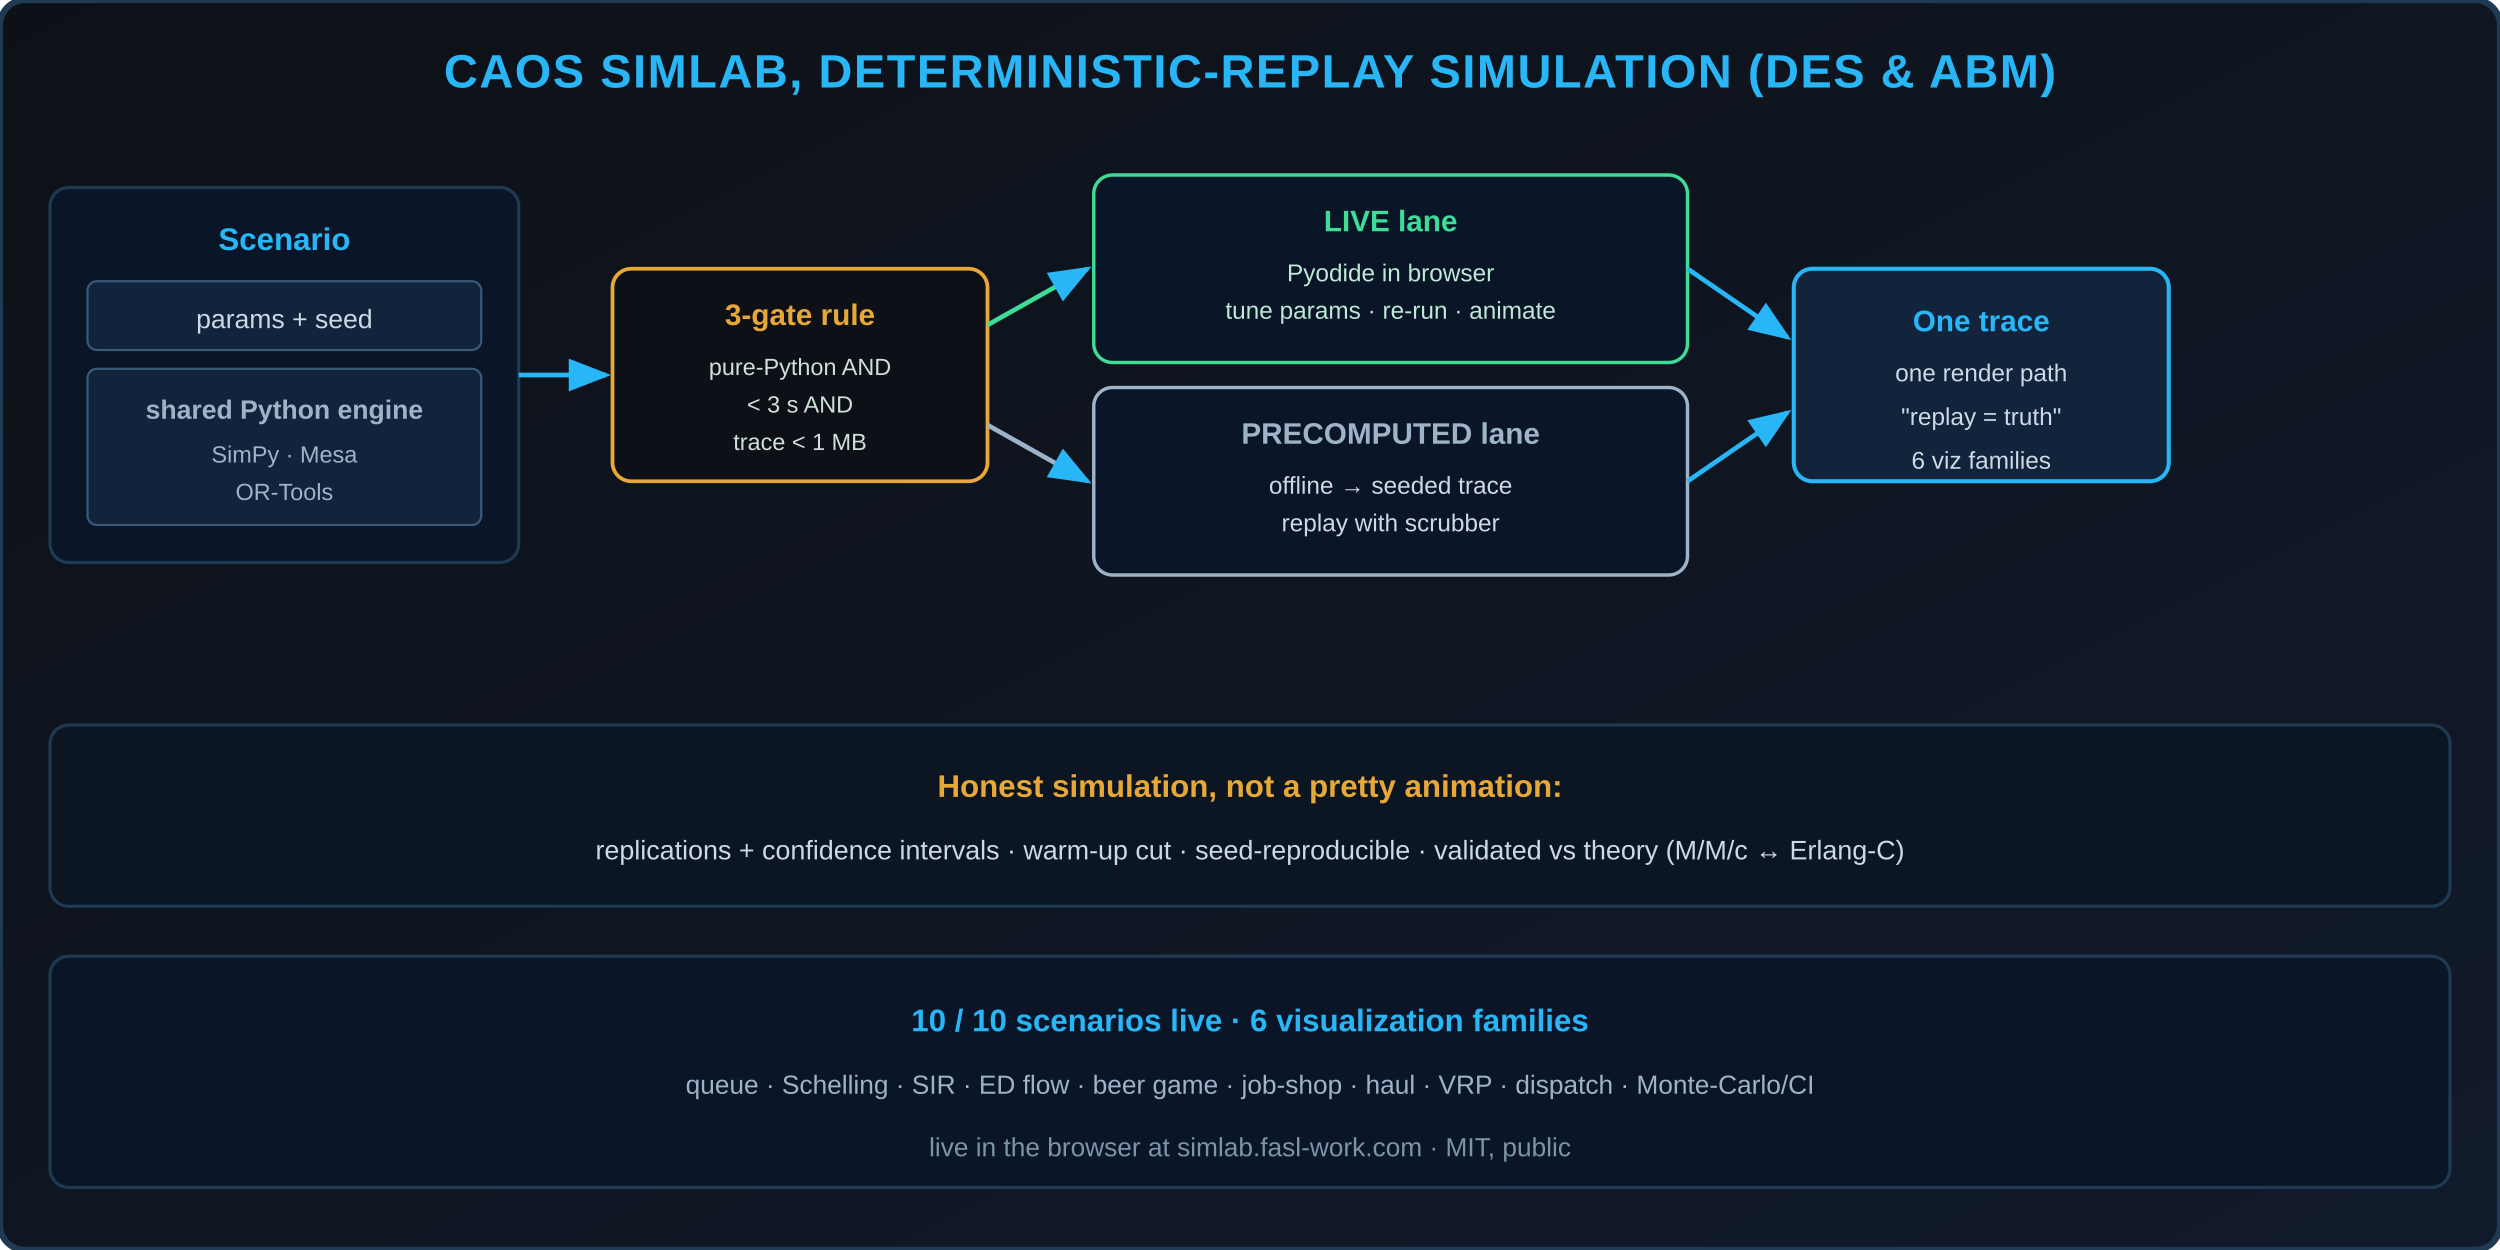
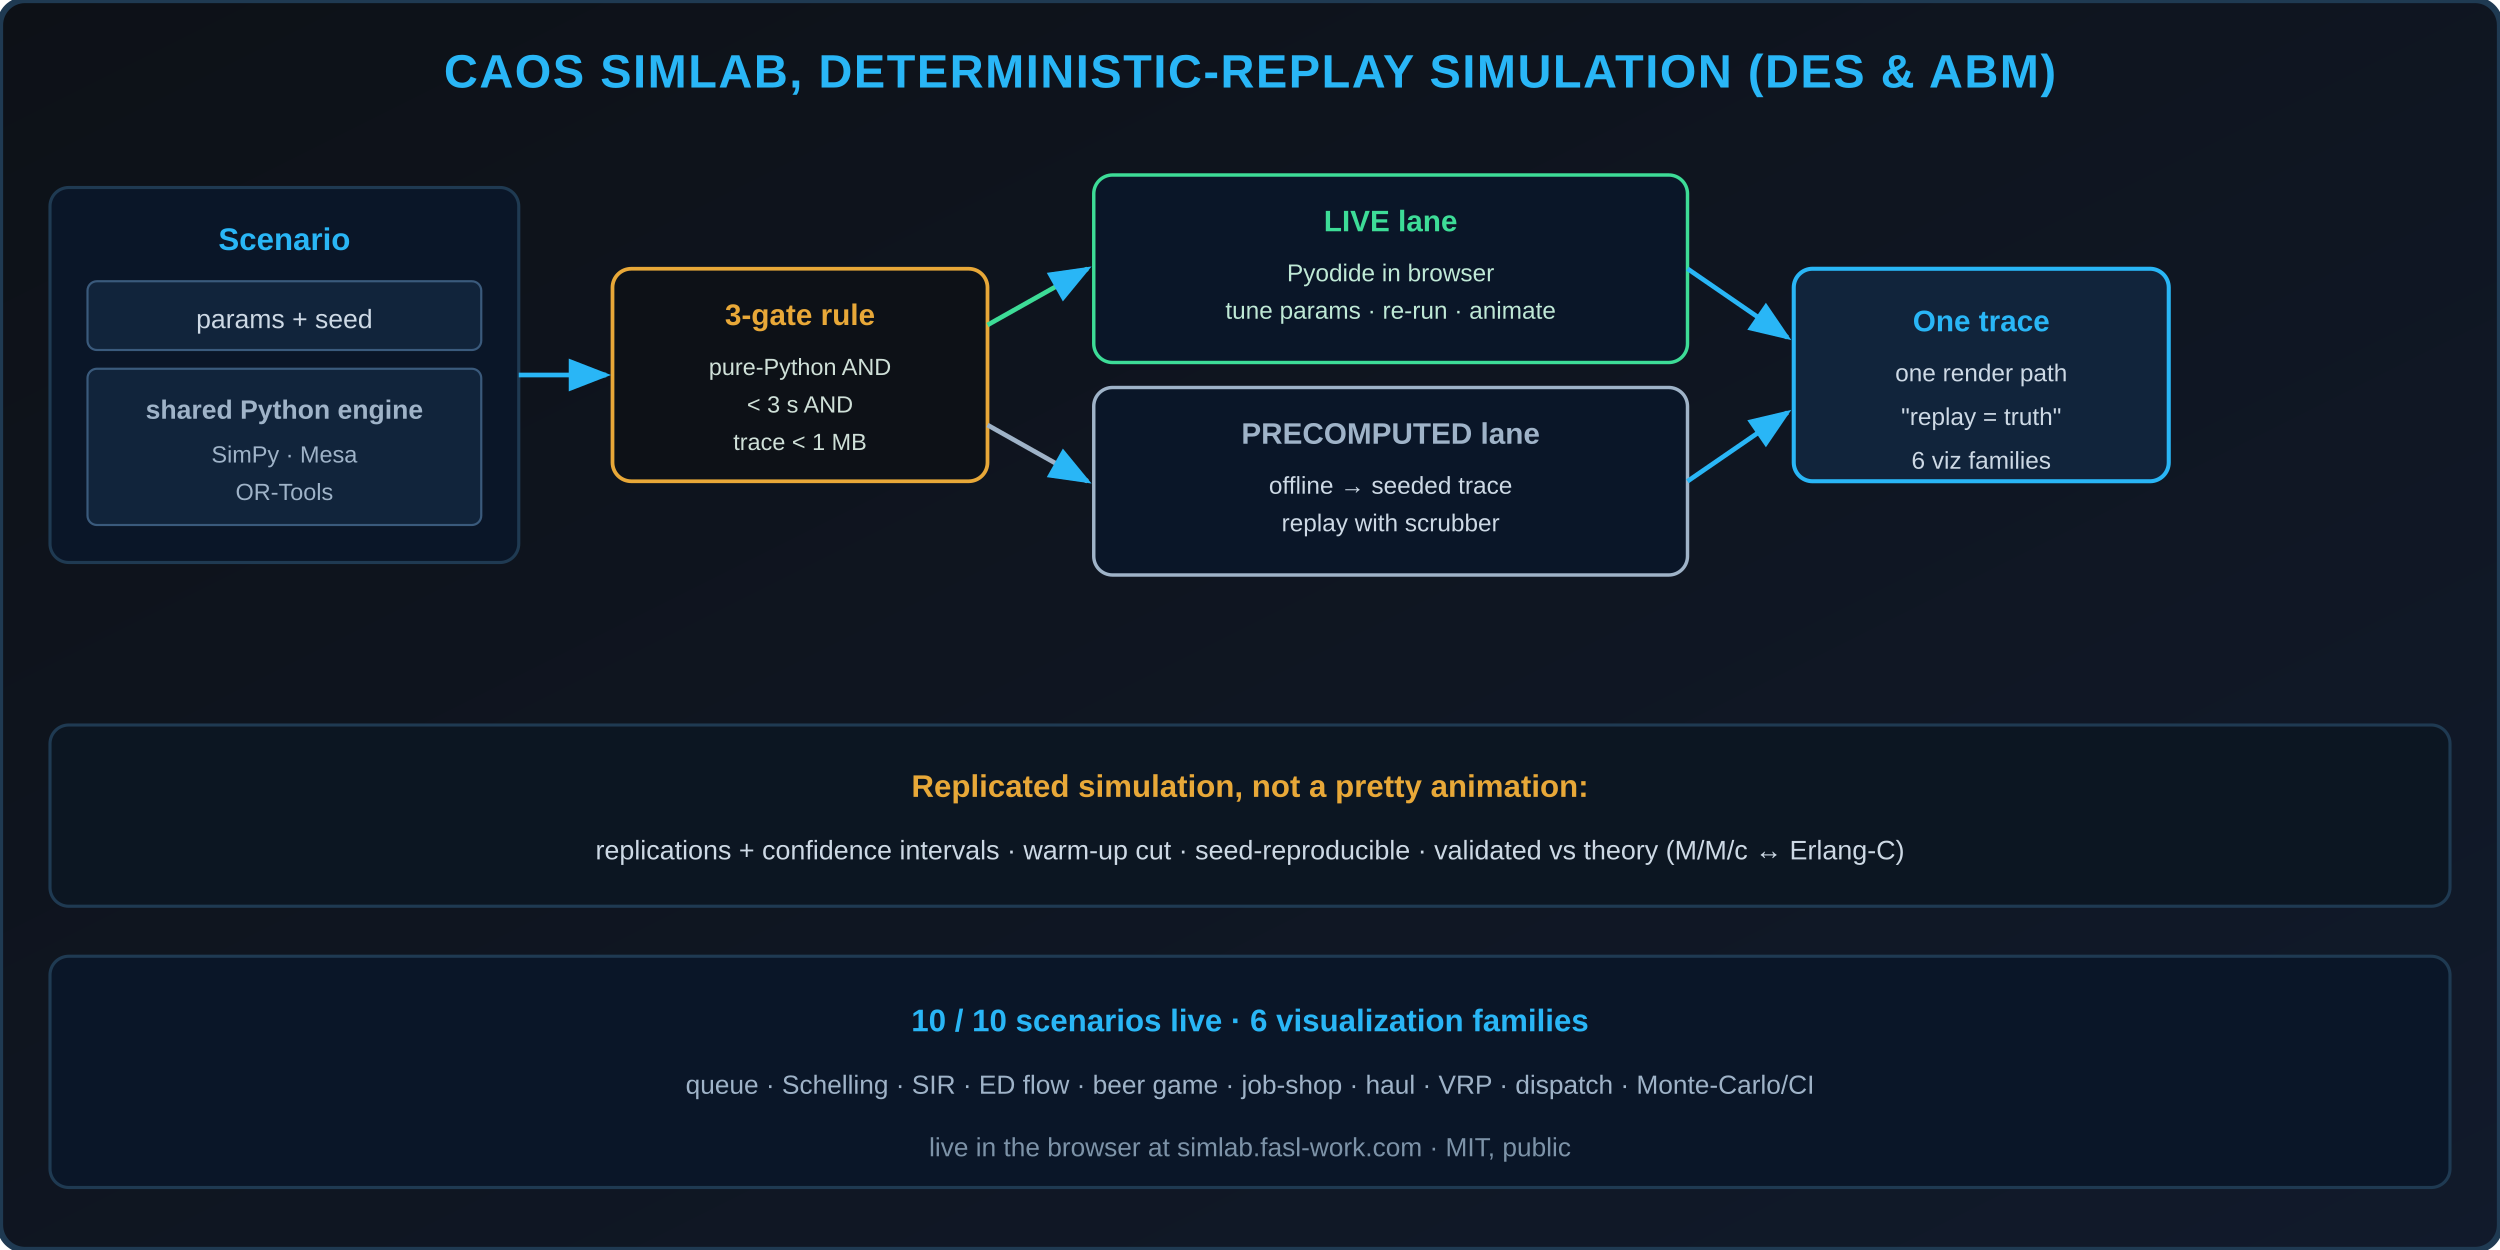
<svg xmlns="http://www.w3.org/2000/svg" viewBox="0 0 800 400" width="800" height="400">
  <defs>
    <linearGradient id="bgSL" x1="0%" y1="0%" x2="100%" y2="100%">
      <stop offset="0%" style="stop-color:#0d1117" />
      <stop offset="100%" style="stop-color:#111a2b" />
    </linearGradient>
    <marker id="arrSL" markerWidth="9" markerHeight="7" refX="8" refY="3.5" orient="auto">
      <polygon points="0 0,9 3.5,0 7" fill="#29B6F6" />
    </marker>
  </defs>
  <rect width="800" height="400" fill="url(#bgSL)" rx="8" />
  <rect x="0" y="0" width="800" height="400" fill="none" stroke="#1f3a52" stroke-width="2" rx="8" />
  <text x="400" y="28" text-anchor="middle" font-family="Arial,sans-serif" font-size="15" font-weight="bold" fill="#29B6F6" letter-spacing="0.5">CAOS SIMLAB, DETERMINISTIC-REPLAY SIMULATION (DES &amp; ABM)</text>
  <rect x="16" y="60" width="150" height="120" rx="6" fill="#0a1628" stroke="#1f3a52" />
  <text x="91" y="80" text-anchor="middle" font-family="Arial,sans-serif" font-size="10" font-weight="bold" fill="#29B6F6">Scenario</text>
  <rect x="28" y="90" width="126" height="22" rx="3" fill="#11243b" stroke="#3a5a7c" stroke-width="0.7" />
  <text x="91" y="105" text-anchor="middle" font-family="Arial,sans-serif" font-size="8.5" fill="#cdd9e5">params + seed</text>
  <rect x="28" y="118" width="126" height="50" rx="3" fill="#11243b" stroke="#3a5a7c" stroke-width="0.7" />
  <text x="91" y="134" text-anchor="middle" font-family="Arial,sans-serif" font-size="8.5" font-weight="bold" fill="#9fb3c8">shared Python engine</text>
  <text x="91" y="148" text-anchor="middle" font-family="Arial,sans-serif" font-size="7.5" fill="#9fb3c8">SimPy · Mesa</text>
  <text x="91" y="160" text-anchor="middle" font-family="Arial,sans-serif" font-size="7.5" fill="#9fb3c8">OR-Tools</text>
  <rect x="196" y="86" width="120" height="68" rx="6" fill="#0d1117" stroke="#e8a838" stroke-width="1.2" />
  <text x="256" y="104" text-anchor="middle" font-family="Arial,sans-serif" font-size="9.5" font-weight="bold" fill="#e8a838">3-gate rule</text>
  <text x="256" y="120" text-anchor="middle" font-family="Arial,sans-serif" font-size="7.5" fill="#cfe0d8">pure-Python AND</text>
  <text x="256" y="132" text-anchor="middle" font-family="Arial,sans-serif" font-size="7.5" fill="#cfe0d8">&lt; 3 s AND</text>
  <text x="256" y="144" text-anchor="middle" font-family="Arial,sans-serif" font-size="7.5" fill="#cfe0d8">trace &lt; 1 MB</text>
  <rect x="350" y="56" width="190" height="60" rx="6" fill="#0a1628" stroke="#3ddc97" stroke-width="1.1" />
  <text x="445" y="74" text-anchor="middle" font-family="Arial,sans-serif" font-size="9.5" font-weight="bold" fill="#3ddc97">LIVE lane</text>
  <text x="445" y="90" text-anchor="middle" font-family="Arial,sans-serif" font-size="7.8" fill="#bfe9d6">Pyodide in browser</text>
  <text x="445" y="102" text-anchor="middle" font-family="Arial,sans-serif" font-size="7.8" fill="#bfe9d6">tune params · re-run · animate</text>
  <rect x="350" y="124" width="190" height="60" rx="6" fill="#0a1628" stroke="#9fb3c8" stroke-width="1.1" />
  <text x="445" y="142" text-anchor="middle" font-family="Arial,sans-serif" font-size="9.5" font-weight="bold" fill="#9fb3c8">PRECOMPUTED lane</text>
  <text x="445" y="158" text-anchor="middle" font-family="Arial,sans-serif" font-size="7.8" fill="#cdd9e5">offline → seeded trace</text>
  <text x="445" y="170" text-anchor="middle" font-family="Arial,sans-serif" font-size="7.8" fill="#cdd9e5">replay with scrubber</text>
  <rect x="574" y="86" width="120" height="68" rx="6" fill="#11243b" stroke="#29B6F6" stroke-width="1.3" />
  <text x="634" y="106" text-anchor="middle" font-family="Arial,sans-serif" font-size="9.5" font-weight="bold" fill="#29B6F6">One trace</text>
  <text x="634" y="122" text-anchor="middle" font-family="Arial,sans-serif" font-size="7.8" fill="#cdd9e5">one render path</text>
  <text x="634" y="136" text-anchor="middle" font-family="Arial,sans-serif" font-size="7.8" fill="#cdd9e5">"replay = truth"</text>
  <text x="634" y="150" text-anchor="middle" font-family="Arial,sans-serif" font-size="7.8" fill="#cdd9e5">6 viz families</text>
  <line x1="166" y1="120" x2="194" y2="120" stroke="#29B6F6" stroke-width="1.5" marker-end="url(#arrSL)" />
  <line x1="316" y1="104" x2="348" y2="86" stroke="#3ddc97" stroke-width="1.5" marker-end="url(#arrSL)" />
  <line x1="316" y1="136" x2="348" y2="154" stroke="#9fb3c8" stroke-width="1.5" marker-end="url(#arrSL)" />
  <line x1="540" y1="86" x2="572" y2="108" stroke="#29B6F6" stroke-width="1.5" marker-end="url(#arrSL)" />
  <line x1="540" y1="154" x2="572" y2="132" stroke="#29B6F6" stroke-width="1.5" marker-end="url(#arrSL)" />
  <rect x="16" y="232" width="768" height="58" rx="6" fill="#0c1622" stroke="#1f3a52" />
-   <text x="400" y="255" text-anchor="middle" font-family="Arial,sans-serif" font-size="10" font-weight="bold" fill="#e8a838">Honest simulation, not a pretty animation:</text>
+   <text x="400" y="255" text-anchor="middle" font-family="Arial,sans-serif" font-size="10" font-weight="bold" fill="#e8a838">Replicated simulation, not a pretty animation:</text>
  <text x="400" y="275" text-anchor="middle" font-family="Arial,sans-serif" font-size="8.6" fill="#cdd9e5">replications + confidence intervals · warm-up cut · seed-reproducible · validated vs theory (M/M/c ↔ Erlang-C)</text>
  <rect x="16" y="306" width="768" height="74" rx="6" fill="#0a1628" stroke="#1f3a52" />
  <text x="400" y="330" text-anchor="middle" font-family="Arial,sans-serif" font-size="10" font-weight="bold" fill="#29B6F6">10 / 10 scenarios live · 6 visualization families</text>
  <text x="400" y="350" text-anchor="middle" font-family="Arial,sans-serif" font-size="8.4" fill="#9fb3c8">queue · Schelling · SIR · ED flow · beer game · job-shop · haul · VRP · dispatch · Monte-Carlo/CI</text>
  <text x="400" y="370" text-anchor="middle" font-family="Arial,sans-serif" font-size="8.4" fill="#7d93a8">live in the browser at simlab.fasl-work.com · MIT, public</text>
</svg>
